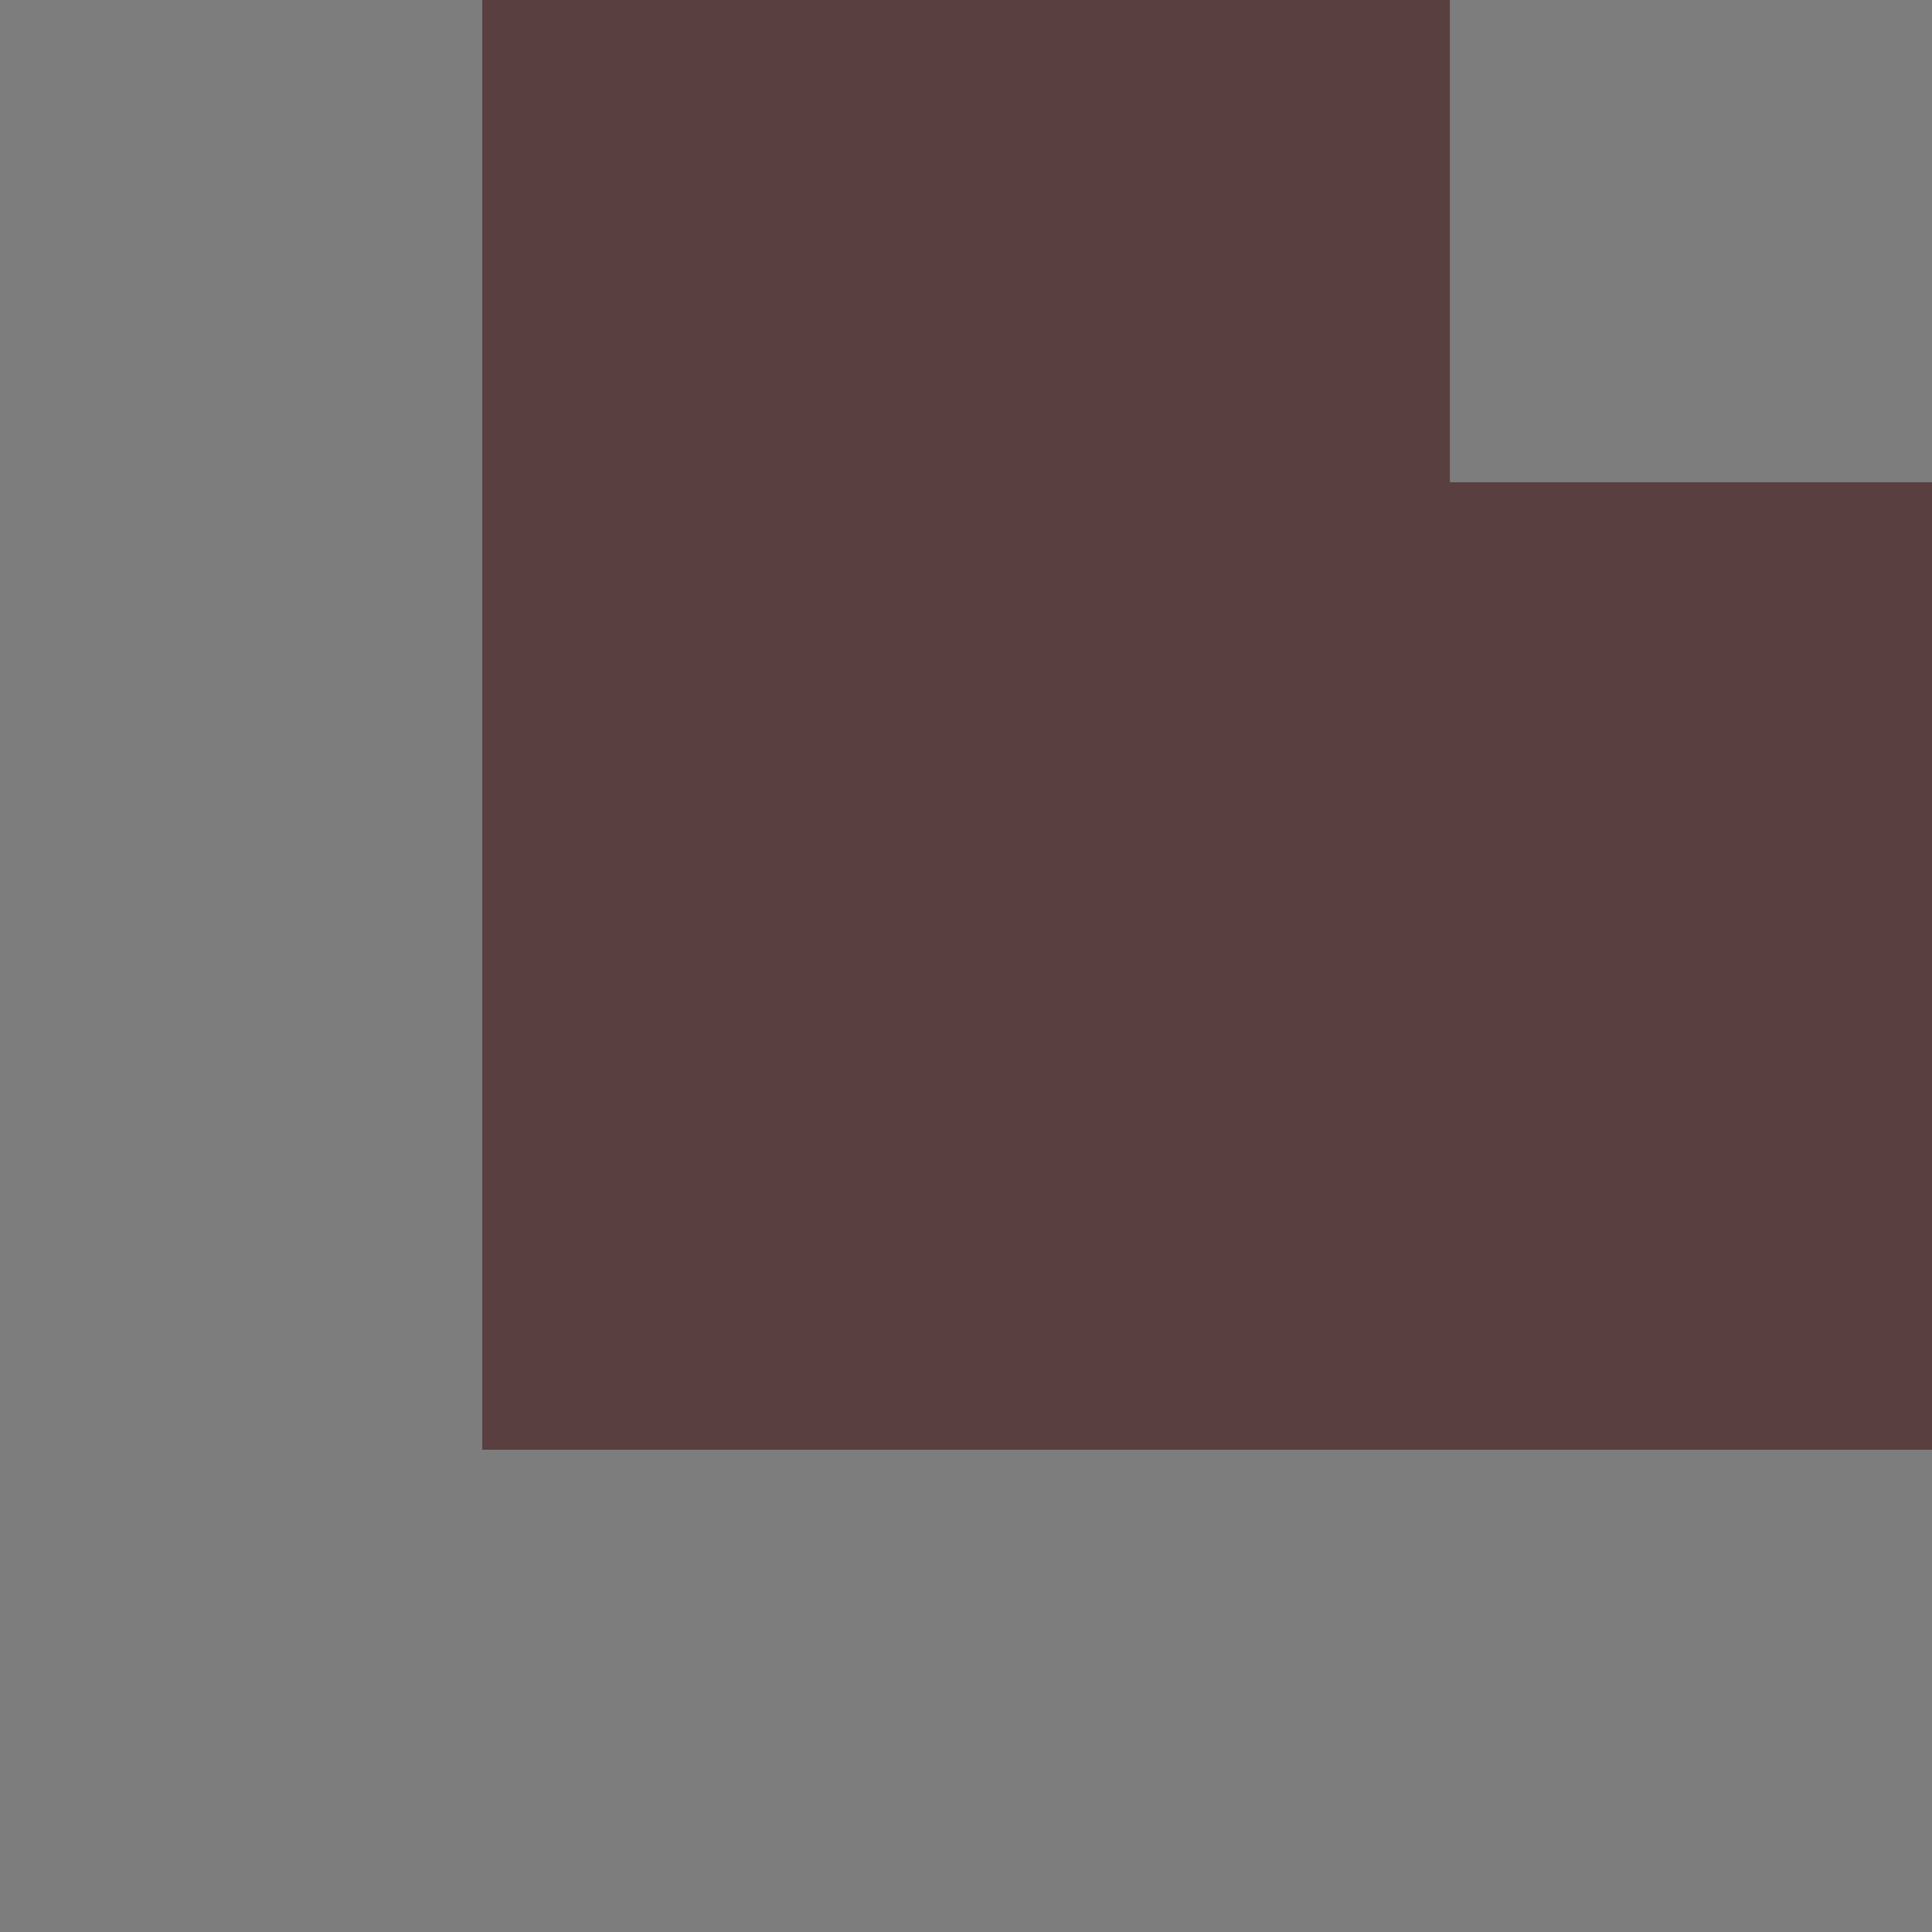
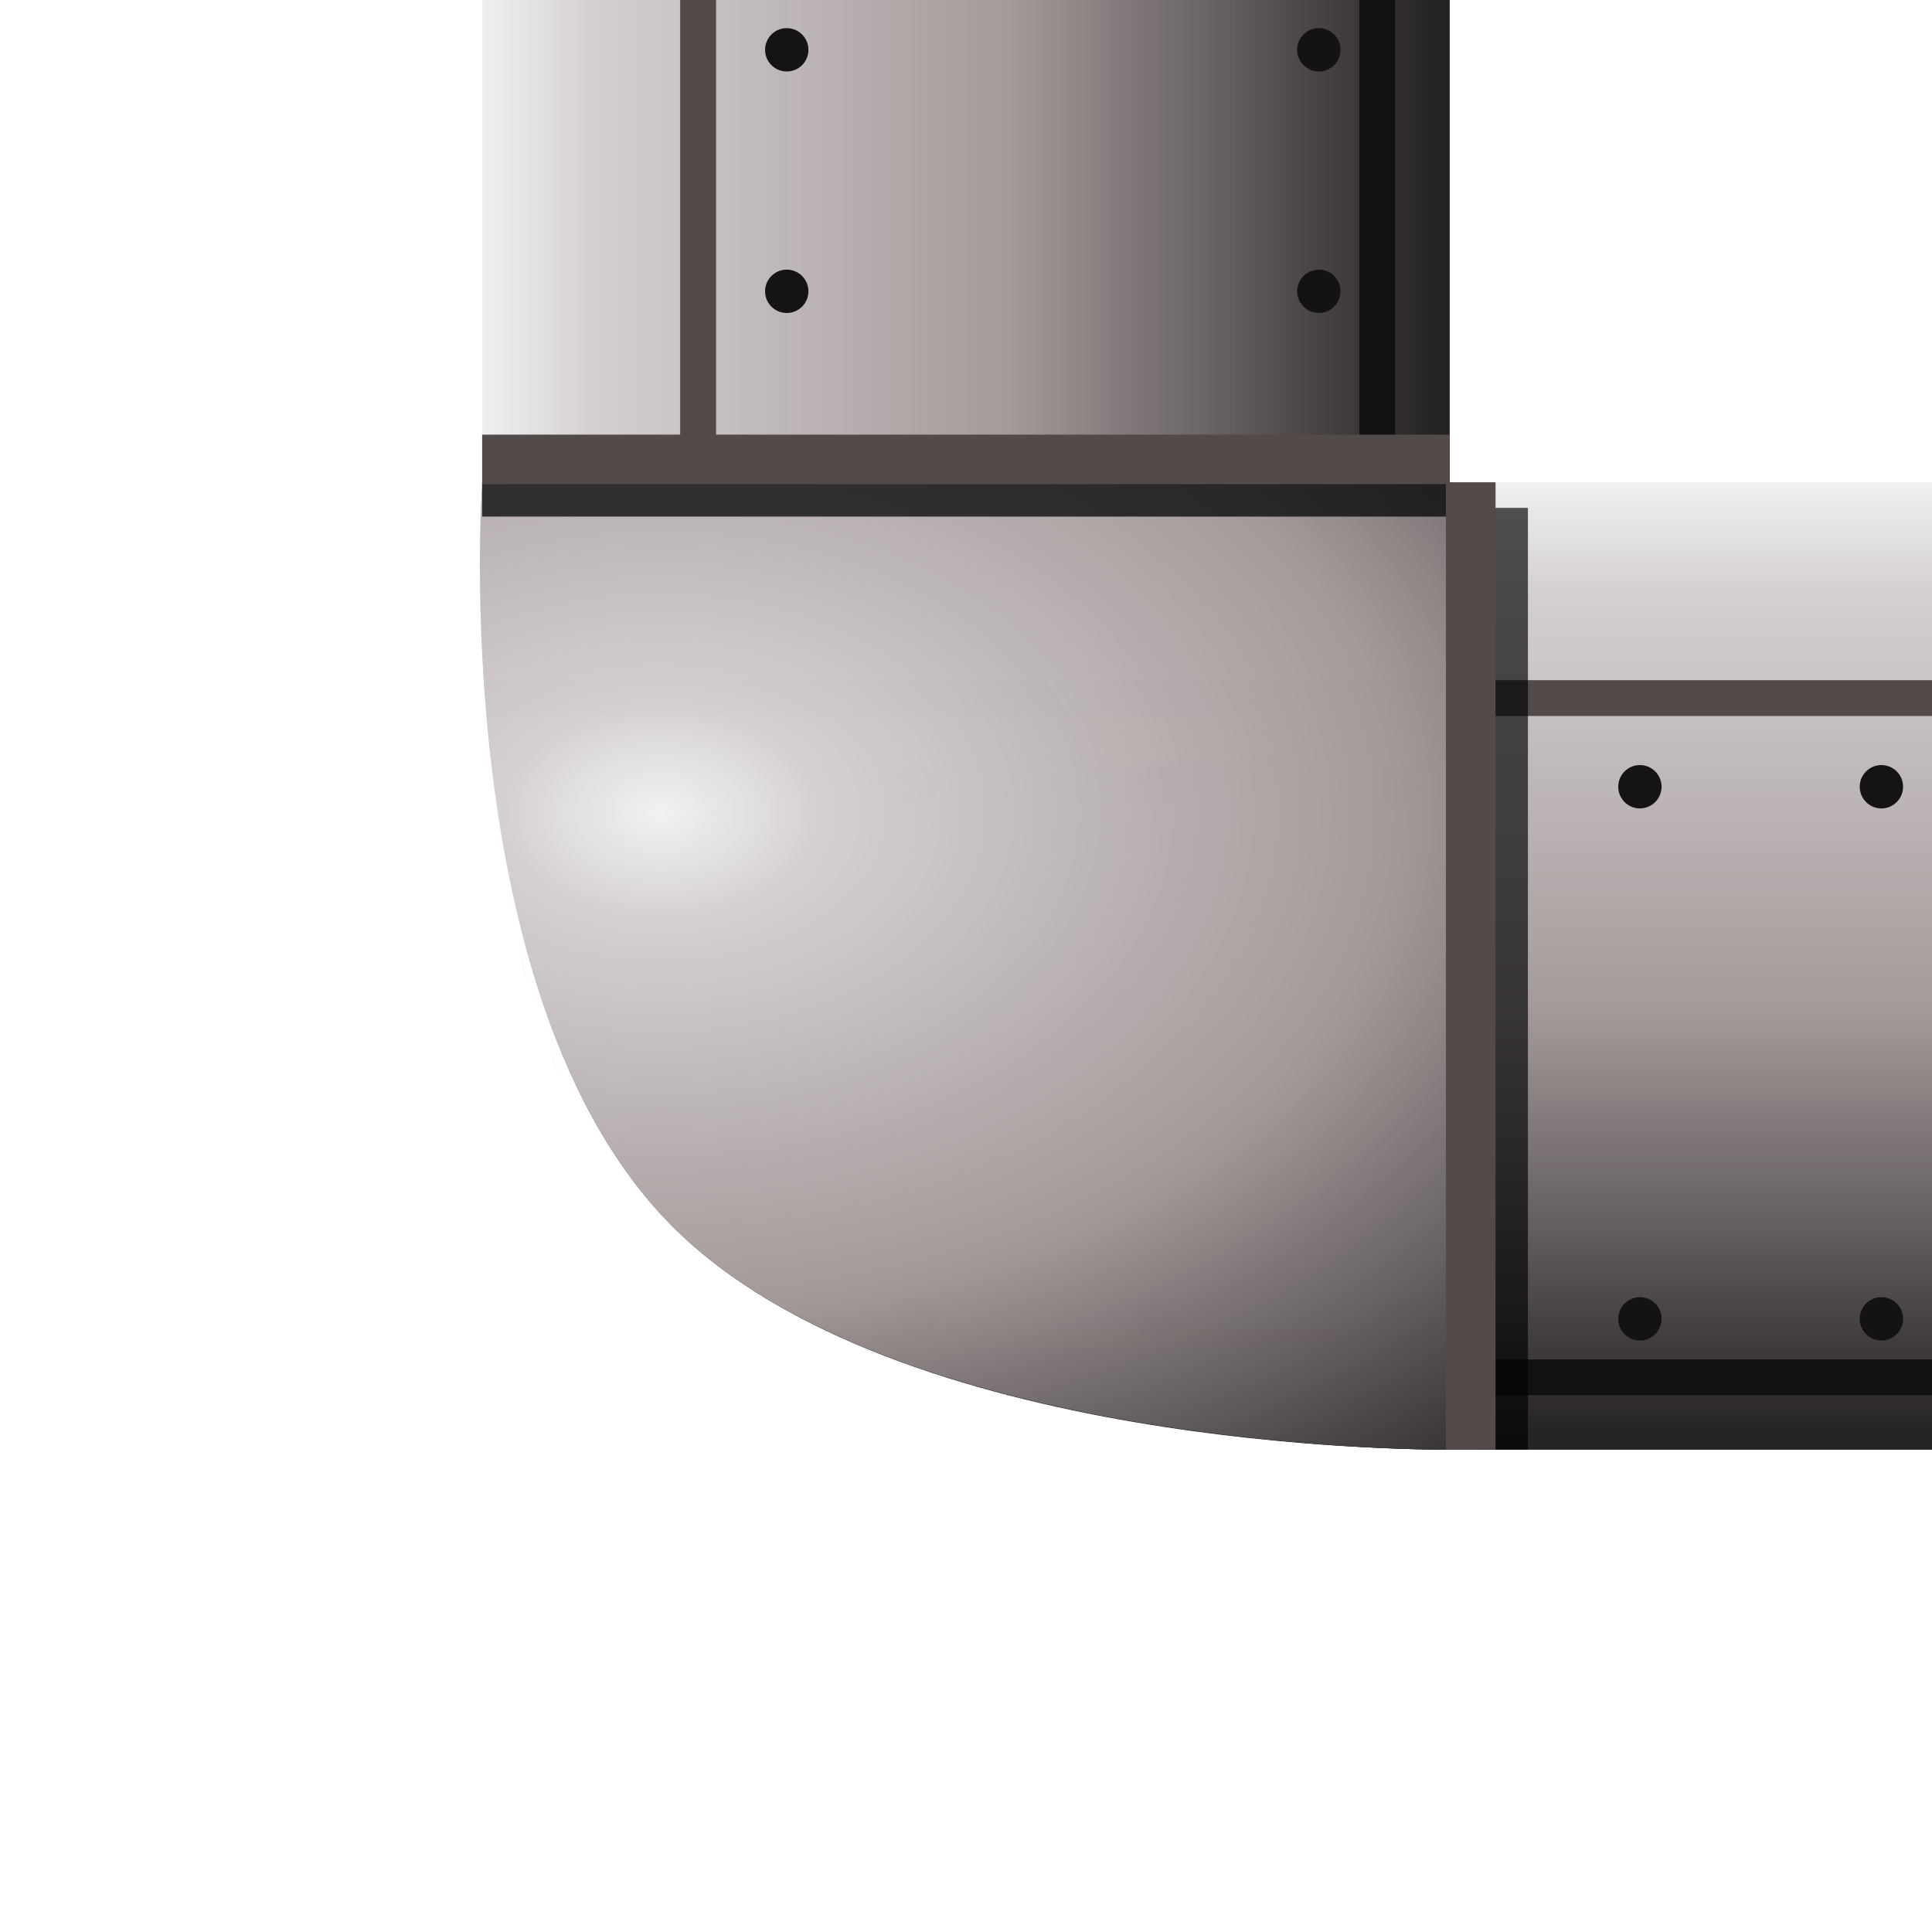
- <svg xmlns="http://www.w3.org/2000/svg" width="32" height="32" viewBox="0 0 32 32" version="1.1" id="svg8">
-   <defs id="defs2" />
+ <svg xmlns="http://www.w3.org/2000/svg" xmlns:xlink="http://www.w3.org/1999/xlink" width="32" height="32" viewBox="0 0 32 32" version="1.1" id="svg8">
+   <defs id="defs2">
+     <linearGradient xlink:href="#linearGradient4751" id="linearGradient4753" x1="22.207" y1="1098.375" x2="22.207" y2="1114.268" gradientUnits="userSpaceOnUse" gradientTransform="matrix(0,-1.494713,1,0,-1090.5,47.8561)" />
+     <linearGradient id="linearGradient4751">
+       <stop style="stop-color:#f2f2f2;stop-opacity:1" offset="0" id="stop4747" />
+       <stop id="stop4757" offset="0.119" style="stop-color:#d5d0d0;stop-opacity:0.996" />
+       <stop id="stop4755" offset="0.557" style="stop-color:#a39999;stop-opacity:0.992" />
+       <stop style="stop-color:#252222;stop-opacity:0.996" offset="1" id="stop4749" />
+     </linearGradient>
+     <linearGradient xlink:href="#linearGradient4751" id="linearGradient4753-2" x1="22.207" y1="1098.375" x2="22.207" y2="1114.268" gradientUnits="userSpaceOnUse" gradientTransform="matrix(1.494713,0,0,1,-15.86876,-1090.5)" />
+     <radialGradient xlink:href="#linearGradient4751" id="radialGradient945" cx="11.463" cy="12.18" fx="11.463" fy="12.18" r="8.013" gradientTransform="matrix(2.749643,0,0,1.843296,-20.57887,-8.98872)" gradientUnits="userSpaceOnUse" />
+   </defs>
  <g id="layer1" transform="translate(0,-1090.5)">
-     <rect style="opacity:1;fill:#252525;fill-opacity:0.595;fill-rule:nonzero;stroke:none;stroke-width:1;stroke-linecap:butt;stroke-linejoin:miter;stroke-miterlimit:4;stroke-dasharray:none;stroke-dashoffset:0.5;stroke-opacity:1" id="rect4751" width="32" height="32" x="0" y="1090.5" />
-     <path style="opacity:1;fill:#593f3f;fill-opacity:1;fill-rule:nonzero;stroke:none;stroke-width:1;stroke-linecap:butt;stroke-linejoin:miter;stroke-miterlimit:4;stroke-dasharray:none;stroke-dashoffset:0.5;stroke-opacity:1" d="M 7.988,0 V 7.988 24.012 H 24.014 32.025 V 7.988 H 24.014 V 0 Z" transform="translate(0,1090.5)" id="rect4750" />
+     <path style="opacity:1;fill:url(#linearGradient4753);fill-opacity:1;fill-rule:nonzero;stroke:none;stroke-width:1;stroke-linecap:butt;stroke-linejoin:miter;stroke-miterlimit:4;stroke-dasharray:none;stroke-dashoffset:0.5;stroke-opacity:1" d="M 7.986 -0.012 L 7.986 10.775 C 8.117 13.588 8.725 17.901 11.143 20.318 C 14.92 24.096 24.012 24.012 24.012 24.012 L 24.012 8.799 L 24.012 8.072 L 24.012 -0.012 L 7.986 -0.012 z " transform="translate(0,1090.5)" id="rect4750" />
+     <path style="opacity:1;fill:#131111;fill-opacity:0.996;fill-rule:nonzero;stroke:none;stroke-width:0.853;stroke-linecap:butt;stroke-linejoin:bevel;stroke-miterlimit:4;stroke-dasharray:none;stroke-dashoffset:0.5;stroke-opacity:1" d="m 22.516,1090.486 v 19.469 h 0.594 v -19.469 z" id="path8540" />
+     <path style="opacity:1;fill:#534a4a;fill-opacity:0.996;fill-rule:nonzero;stroke:none;stroke-width:0.836;stroke-linecap:butt;stroke-linejoin:bevel;stroke-miterlimit:4;stroke-dasharray:none;stroke-dashoffset:0.5;stroke-opacity:1" d="m 11.266,1090.486 v 18.71 h 0.594 v -18.71 z" id="rect4812" />
+     <circle style="opacity:1;fill:#151313;fill-opacity:0.996;fill-rule:nonzero;stroke:none;stroke-width:0.8;stroke-linecap:butt;stroke-linejoin:bevel;stroke-miterlimit:4;stroke-dasharray:none;stroke-dashoffset:0.5;stroke-opacity:1" id="path4817" cx="-1107.325" cy="13.031" r="0.359" transform="rotate(-90)" />
+     <circle r="0.359" cy="13.031" cx="-1091.325" id="circle4819" style="opacity:1;fill:#151313;fill-opacity:0.996;fill-rule:nonzero;stroke:none;stroke-width:0.8;stroke-linecap:butt;stroke-linejoin:bevel;stroke-miterlimit:4;stroke-dasharray:none;stroke-dashoffset:0.5;stroke-opacity:1" transform="rotate(-90)" />
+     <circle style="opacity:1;fill:#151313;fill-opacity:0.996;fill-rule:nonzero;stroke:none;stroke-width:0.8;stroke-linecap:butt;stroke-linejoin:bevel;stroke-miterlimit:4;stroke-dasharray:none;stroke-dashoffset:0.5;stroke-opacity:1" id="circle4821" cx="-1095.325" cy="13.031" r="0.359" transform="rotate(-90)" />
+     <circle r="0.359" cy="13.031" cx="-1099.325" id="circle4823" style="opacity:1;fill:#151313;fill-opacity:0.996;fill-rule:nonzero;stroke:none;stroke-width:0.8;stroke-linecap:butt;stroke-linejoin:bevel;stroke-miterlimit:4;stroke-dasharray:none;stroke-dashoffset:0.5;stroke-opacity:1" transform="rotate(-90)" />
+     <circle style="opacity:1;fill:#151313;fill-opacity:0.996;fill-rule:nonzero;stroke:none;stroke-width:0.8;stroke-linecap:butt;stroke-linejoin:bevel;stroke-miterlimit:4;stroke-dasharray:none;stroke-dashoffset:0.5;stroke-opacity:1" id="circle4825" cx="-1103.325" cy="13.031" r="0.359" transform="rotate(-90)" />
+     <circle r="0.359" cy="21.844" cx="-1107.325" id="circle8530" style="opacity:1;fill:#151313;fill-opacity:0.996;fill-rule:nonzero;stroke:none;stroke-width:0.8;stroke-linecap:butt;stroke-linejoin:bevel;stroke-miterlimit:4;stroke-dasharray:none;stroke-dashoffset:0.5;stroke-opacity:1" transform="rotate(-90)" />
+     <circle style="opacity:1;fill:#151313;fill-opacity:0.996;fill-rule:nonzero;stroke:none;stroke-width:0.8;stroke-linecap:butt;stroke-linejoin:bevel;stroke-miterlimit:4;stroke-dasharray:none;stroke-dashoffset:0.5;stroke-opacity:1" id="circle8532" cx="-1091.325" cy="21.844" r="0.359" transform="rotate(-90)" />
+     <circle r="0.359" cy="21.844" cx="-1095.325" id="circle8534" style="opacity:1;fill:#151313;fill-opacity:0.996;fill-rule:nonzero;stroke:none;stroke-width:0.8;stroke-linecap:butt;stroke-linejoin:bevel;stroke-miterlimit:4;stroke-dasharray:none;stroke-dashoffset:0.5;stroke-opacity:1" transform="rotate(-90)" />
+     <circle style="opacity:1;fill:#151313;fill-opacity:0.996;fill-rule:nonzero;stroke:none;stroke-width:0.8;stroke-linecap:butt;stroke-linejoin:bevel;stroke-miterlimit:4;stroke-dasharray:none;stroke-dashoffset:0.5;stroke-opacity:1" id="circle8536" cx="-1099.325" cy="21.844" r="0.359" transform="rotate(-90)" />
+     <circle r="0.359" cy="21.844" cx="-1103.325" id="circle8538" style="opacity:1;fill:#151313;fill-opacity:0.996;fill-rule:nonzero;stroke:none;stroke-width:0.8;stroke-linecap:butt;stroke-linejoin:bevel;stroke-miterlimit:4;stroke-dasharray:none;stroke-dashoffset:0.5;stroke-opacity:1" transform="rotate(-90)" />
+     <circle r="0.359" cy="13.031" cx="-1111.638" id="circle849" style="opacity:1;fill:#151313;fill-opacity:0.996;fill-rule:nonzero;stroke:none;stroke-width:0.8;stroke-linecap:butt;stroke-linejoin:bevel;stroke-miterlimit:4;stroke-dasharray:none;stroke-dashoffset:0.5;stroke-opacity:1" transform="rotate(-90)" />
+     <circle style="opacity:1;fill:#151313;fill-opacity:0.996;fill-rule:nonzero;stroke:none;stroke-width:0.8;stroke-linecap:butt;stroke-linejoin:bevel;stroke-miterlimit:4;stroke-dasharray:none;stroke-dashoffset:0.5;stroke-opacity:1" id="circle857" cx="-1111.638" cy="21.844" r="0.359" transform="rotate(-90)" />
+     <path style="opacity:1;fill:url(#linearGradient4753-2);fill-opacity:1;fill-rule:nonzero;stroke:none;stroke-width:1;stroke-linecap:butt;stroke-linejoin:miter;stroke-miterlimit:4;stroke-dasharray:none;stroke-dashoffset:0.5;stroke-opacity:1" d="M 8.08 7.988 L 8.08 11.949 C 8.327 14.706 9.052 18.228 11.143 20.318 C 14.846 24.022 23.555 24.01 23.896 24.008 L 23.896 24.012 L 32 24.012 L 32 7.988 L 23.896 7.988 L 8.08 7.988 z " transform="translate(0,1090.5)" id="rect4750-6" />
+     <path style="opacity:1;fill:#131111;fill-opacity:0.996;fill-rule:nonzero;stroke:none;stroke-width:0.732;stroke-linecap:butt;stroke-linejoin:bevel;stroke-miterlimit:4;stroke-dasharray:none;stroke-dashoffset:0.5;stroke-opacity:1" d="m 18.006,1113.016 v 0.594 H 32 v -0.594 z" id="path8540-6" />
+     <path style="opacity:1;fill:#534a4a;fill-opacity:0.996;fill-rule:nonzero;stroke:none;stroke-width:0.957;stroke-linecap:butt;stroke-linejoin:bevel;stroke-miterlimit:4;stroke-dasharray:none;stroke-dashoffset:0.5;stroke-opacity:1" d="M 8.08 11.266 L 8.08 11.859 L 32 11.859 L 32 11.266 L 8.08 11.266 z " transform="translate(0,1090.5)" id="rect4812-0" />
+     <circle style="opacity:1;fill:#151313;fill-opacity:0.996;fill-rule:nonzero;stroke:none;stroke-width:0.8;stroke-linecap:butt;stroke-linejoin:bevel;stroke-miterlimit:4;stroke-dasharray:none;stroke-dashoffset:0.5;stroke-opacity:1" id="path4817-3" cx="15.162" cy="1103.531" r="0.359" />
+     <circle r="0.359" cy="1103.531" cx="31.162" id="circle4819-9" style="opacity:1;fill:#151313;fill-opacity:0.996;fill-rule:nonzero;stroke:none;stroke-width:0.8;stroke-linecap:butt;stroke-linejoin:bevel;stroke-miterlimit:4;stroke-dasharray:none;stroke-dashoffset:0.5;stroke-opacity:1" />
+     <circle style="opacity:1;fill:#151313;fill-opacity:0.996;fill-rule:nonzero;stroke:none;stroke-width:0.8;stroke-linecap:butt;stroke-linejoin:bevel;stroke-miterlimit:4;stroke-dasharray:none;stroke-dashoffset:0.5;stroke-opacity:1" id="circle4821-9" cx="27.162" cy="1103.531" r="0.359" />
+     <circle r="0.359" cy="1103.531" cx="23.162" id="circle4823-2" style="opacity:1;fill:#151313;fill-opacity:0.996;fill-rule:nonzero;stroke:none;stroke-width:0.8;stroke-linecap:butt;stroke-linejoin:bevel;stroke-miterlimit:4;stroke-dasharray:none;stroke-dashoffset:0.5;stroke-opacity:1" />
+     <circle style="opacity:1;fill:#151313;fill-opacity:0.996;fill-rule:nonzero;stroke:none;stroke-width:0.8;stroke-linecap:butt;stroke-linejoin:bevel;stroke-miterlimit:4;stroke-dasharray:none;stroke-dashoffset:0.5;stroke-opacity:1" id="circle4825-5" cx="19.162" cy="1103.531" r="0.359" />
+     <circle r="0.359" cy="1112.344" cx="15.162" id="circle8530-4" style="opacity:1;fill:#151313;fill-opacity:0.996;fill-rule:nonzero;stroke:none;stroke-width:0.8;stroke-linecap:butt;stroke-linejoin:bevel;stroke-miterlimit:4;stroke-dasharray:none;stroke-dashoffset:0.5;stroke-opacity:1" />
+     <circle style="opacity:1;fill:#151313;fill-opacity:0.996;fill-rule:nonzero;stroke:none;stroke-width:0.8;stroke-linecap:butt;stroke-linejoin:bevel;stroke-miterlimit:4;stroke-dasharray:none;stroke-dashoffset:0.5;stroke-opacity:1" id="circle8532-2" cx="31.162" cy="1112.344" r="0.359" />
+     <circle r="0.359" cy="1112.344" cx="27.162" id="circle8534-9" style="opacity:1;fill:#151313;fill-opacity:0.996;fill-rule:nonzero;stroke:none;stroke-width:0.8;stroke-linecap:butt;stroke-linejoin:bevel;stroke-miterlimit:4;stroke-dasharray:none;stroke-dashoffset:0.5;stroke-opacity:1" />
+     <circle style="opacity:1;fill:#151313;fill-opacity:0.996;fill-rule:nonzero;stroke:none;stroke-width:0.8;stroke-linecap:butt;stroke-linejoin:bevel;stroke-miterlimit:4;stroke-dasharray:none;stroke-dashoffset:0.5;stroke-opacity:1" id="circle8536-0" cx="23.162" cy="1112.344" r="0.359" />
+     <circle r="0.359" cy="1112.344" cx="19.162" id="circle8538-2" style="opacity:1;fill:#151313;fill-opacity:0.996;fill-rule:nonzero;stroke:none;stroke-width:0.8;stroke-linecap:butt;stroke-linejoin:bevel;stroke-miterlimit:4;stroke-dasharray:none;stroke-dashoffset:0.5;stroke-opacity:1" />
+     <circle r="0.359" cy="1103.531" cx="10.85" id="circle849-4" style="opacity:1;fill:#151313;fill-opacity:0.996;fill-rule:nonzero;stroke:none;stroke-width:0.8;stroke-linecap:butt;stroke-linejoin:bevel;stroke-miterlimit:4;stroke-dasharray:none;stroke-dashoffset:0.5;stroke-opacity:1" />
+     <path style="opacity:1;fill:url(#radialGradient945);fill-opacity:1;fill-rule:nonzero;stroke:none;stroke-width:1;stroke-linecap:butt;stroke-linejoin:miter;stroke-miterlimit:4;stroke-dasharray:none;stroke-dashoffset:0.5;stroke-opacity:1" d="m 7.986,7.988 c 0,0 -0.62,8.553 3.157,12.33 3.777,3.777 12.869,3.693 12.869,3.693 V 7.988 Z" id="rect938" transform="translate(0,1090.5)" />
+     <path style="opacity:1;fill:#000000;fill-opacity:0.742;fill-rule:nonzero;stroke:none;stroke-width:1.118;stroke-linecap:butt;stroke-linejoin:miter;stroke-miterlimit:4;stroke-dasharray:none;stroke-dashoffset:0.5;stroke-opacity:1" d="m 7.986,1098.488 v 0.568 H 24.012 v -0.568 z m 0.028,3.764 c 0.026,0.421 0.066,0.866 0.119,1.332 -0.054,-0.467 -0.091,-0.909 -0.119,-1.332 z m 0.163,1.713 c 0.024,0.184 0.051,0.369 0.08,0.557 -0.029,-0.187 -0.056,-0.373 -0.08,-0.557 z m 0.167,1.062 c 0.041,0.229 0.083,0.456 0.133,0.688 -0.05,-0.23 -0.092,-0.46 -0.133,-0.688 z m 0.249,1.172 c 0.053,0.219 0.102,0.437 0.165,0.654 -0.062,-0.217 -0.111,-0.436 -0.165,-0.654 z m 0.502,1.686 c 0.07,0.189 0.151,0.371 0.229,0.557 -0.078,-0.185 -0.16,-0.367 -0.229,-0.557 z m 0.494,1.148 c 0.074,0.152 0.152,0.3 0.233,0.447 -0.081,-0.147 -0.159,-0.296 -0.233,-0.447 z" id="path980" />
+     <path style="opacity:1;fill:#000000;fill-opacity:0.657;fill-rule:nonzero;stroke:none;stroke-width:1.102;stroke-linecap:butt;stroke-linejoin:miter;stroke-miterlimit:4;stroke-dasharray:none;stroke-dashoffset:0.5;stroke-opacity:1" d="M 24.484 8.412 L 24.484 24.012 L 25.307 24.012 L 25.307 8.412 L 24.484 8.412 z M 9.354 16.67 C 9.379 16.751 9.405 16.831 9.432 16.912 C 9.405 16.831 9.379 16.751 9.354 16.67 z M 9.701 17.65 C 9.75 17.774 9.797 17.898 9.85 18.02 C 9.797 17.898 9.75 17.774 9.701 17.65 z M 10.152 18.652 C 10.213 18.773 10.27 18.895 10.336 19.012 C 10.271 18.895 10.213 18.772 10.152 18.652 z M 10.734 19.645 C 10.799 19.741 10.858 19.841 10.926 19.934 C 10.857 19.842 10.799 19.74 10.734 19.645 z " transform="translate(0,1090.5)" id="path985" />
+     <path style="opacity:1;fill:#534a4a;fill-opacity:1;fill-rule:nonzero;stroke:none;stroke-width:1.102;stroke-linecap:butt;stroke-linejoin:miter;stroke-miterlimit:4;stroke-dasharray:none;stroke-dashoffset:0.5;stroke-opacity:1" d="m 23.949,1098.488 v 16.023 h 0.822 v -16.023 z m 0,16.023 c 0,0 -0.108,-0 -0.115,-0 v 0 z m -15.131,-7.766 c 0.025,0.081 0.052,0.161 0.078,0.242 -0.027,-0.081 -0.053,-0.161 -0.078,-0.242 z m 0.348,0.981 c 0.049,0.124 0.096,0.247 0.148,0.369 -0.052,-0.121 -0.1,-0.245 -0.148,-0.369 z m 0.451,1.002 c 0.061,0.12 0.118,0.242 0.184,0.359 -0.065,-0.117 -0.123,-0.239 -0.184,-0.359 z m 0.582,0.992 c 0.065,0.096 0.123,0.197 0.191,0.289 -0.068,-0.092 -0.127,-0.193 -0.191,-0.289 z m 0.881,1.098 c 0.236,0.236 0.494,0.457 0.768,0.664 -0.274,-0.207 -0.532,-0.428 -0.768,-0.664 z m 0.768,0.664 c 0.272,0.206 0.563,0.397 0.865,0.576 -0.303,-0.179 -0.593,-0.37 -0.865,-0.576 z m 0.938,0.617 c 0.285,0.166 0.58,0.319 0.885,0.463 -0.305,-0.143 -0.6,-0.298 -0.885,-0.463 z m 0.885,0.463 c 0.99,0.466 2.067,0.815 3.143,1.084 -1.076,-0.269 -2.156,-0.621 -3.143,-1.084 z m 3.143,1.084 c 0.721,0.18 1.432,0.323 2.119,0.435 -0.686,-0.113 -1.402,-0.256 -2.119,-0.435 z m 2.119,0.435 c 0.69,0.113 1.334,0.196 1.932,0.256 -0.597,-0.061 -1.249,-0.144 -1.932,-0.256 z m 2.023,0.264 c 0.577,0.056 1.011,0.091 1.441,0.113 -0.419,-0.024 -0.906,-0.06 -1.441,-0.113 z" id="path957" />
+     <path style="opacity:1;fill:#534a4a;fill-opacity:1;fill-rule:nonzero;stroke:none;stroke-width:1.102;stroke-linecap:butt;stroke-linejoin:miter;stroke-miterlimit:4;stroke-dasharray:none;stroke-dashoffset:0.5;stroke-opacity:1" d="m 7.986,1097.699 v 0.82 H 24.012 v -0.82 z m 0.027,4.016 c 0.025,0.421 0.064,0.866 0.115,1.332 -0.052,-0.467 -0.089,-0.909 -0.115,-1.332 z m 0.158,1.713 c 0.023,0.184 0.05,0.369 0.078,0.557 -0.028,-0.187 -0.055,-0.373 -0.078,-0.557 z m 0.162,1.062 c 0.04,0.229 0.081,0.456 0.129,0.688 -0.048,-0.23 -0.089,-0.46 -0.129,-0.688 z m 0.242,1.172 c 0.052,0.219 0.1,0.437 0.16,0.654 -0.06,-0.217 -0.108,-0.436 -0.16,-0.654 z m 0.488,1.686 c 0.068,0.189 0.147,0.371 0.223,0.557 -0.076,-0.185 -0.155,-0.367 -0.223,-0.557 z m 0.48,1.148 c 0.072,0.152 0.148,0.3 0.227,0.447 -0.079,-0.147 -0.155,-0.296 -0.227,-0.447 z m 0.627,1.117 c 0.089,0.136 0.172,0.276 0.268,0.406 -0.096,-0.13 -0.179,-0.27 -0.268,-0.406 z m 0.375,0.547 c 0.187,0.242 0.381,0.475 0.596,0.689 -0.214,-0.214 -0.409,-0.448 -0.596,-0.689 z" id="path966" />
  </g>
</svg>
